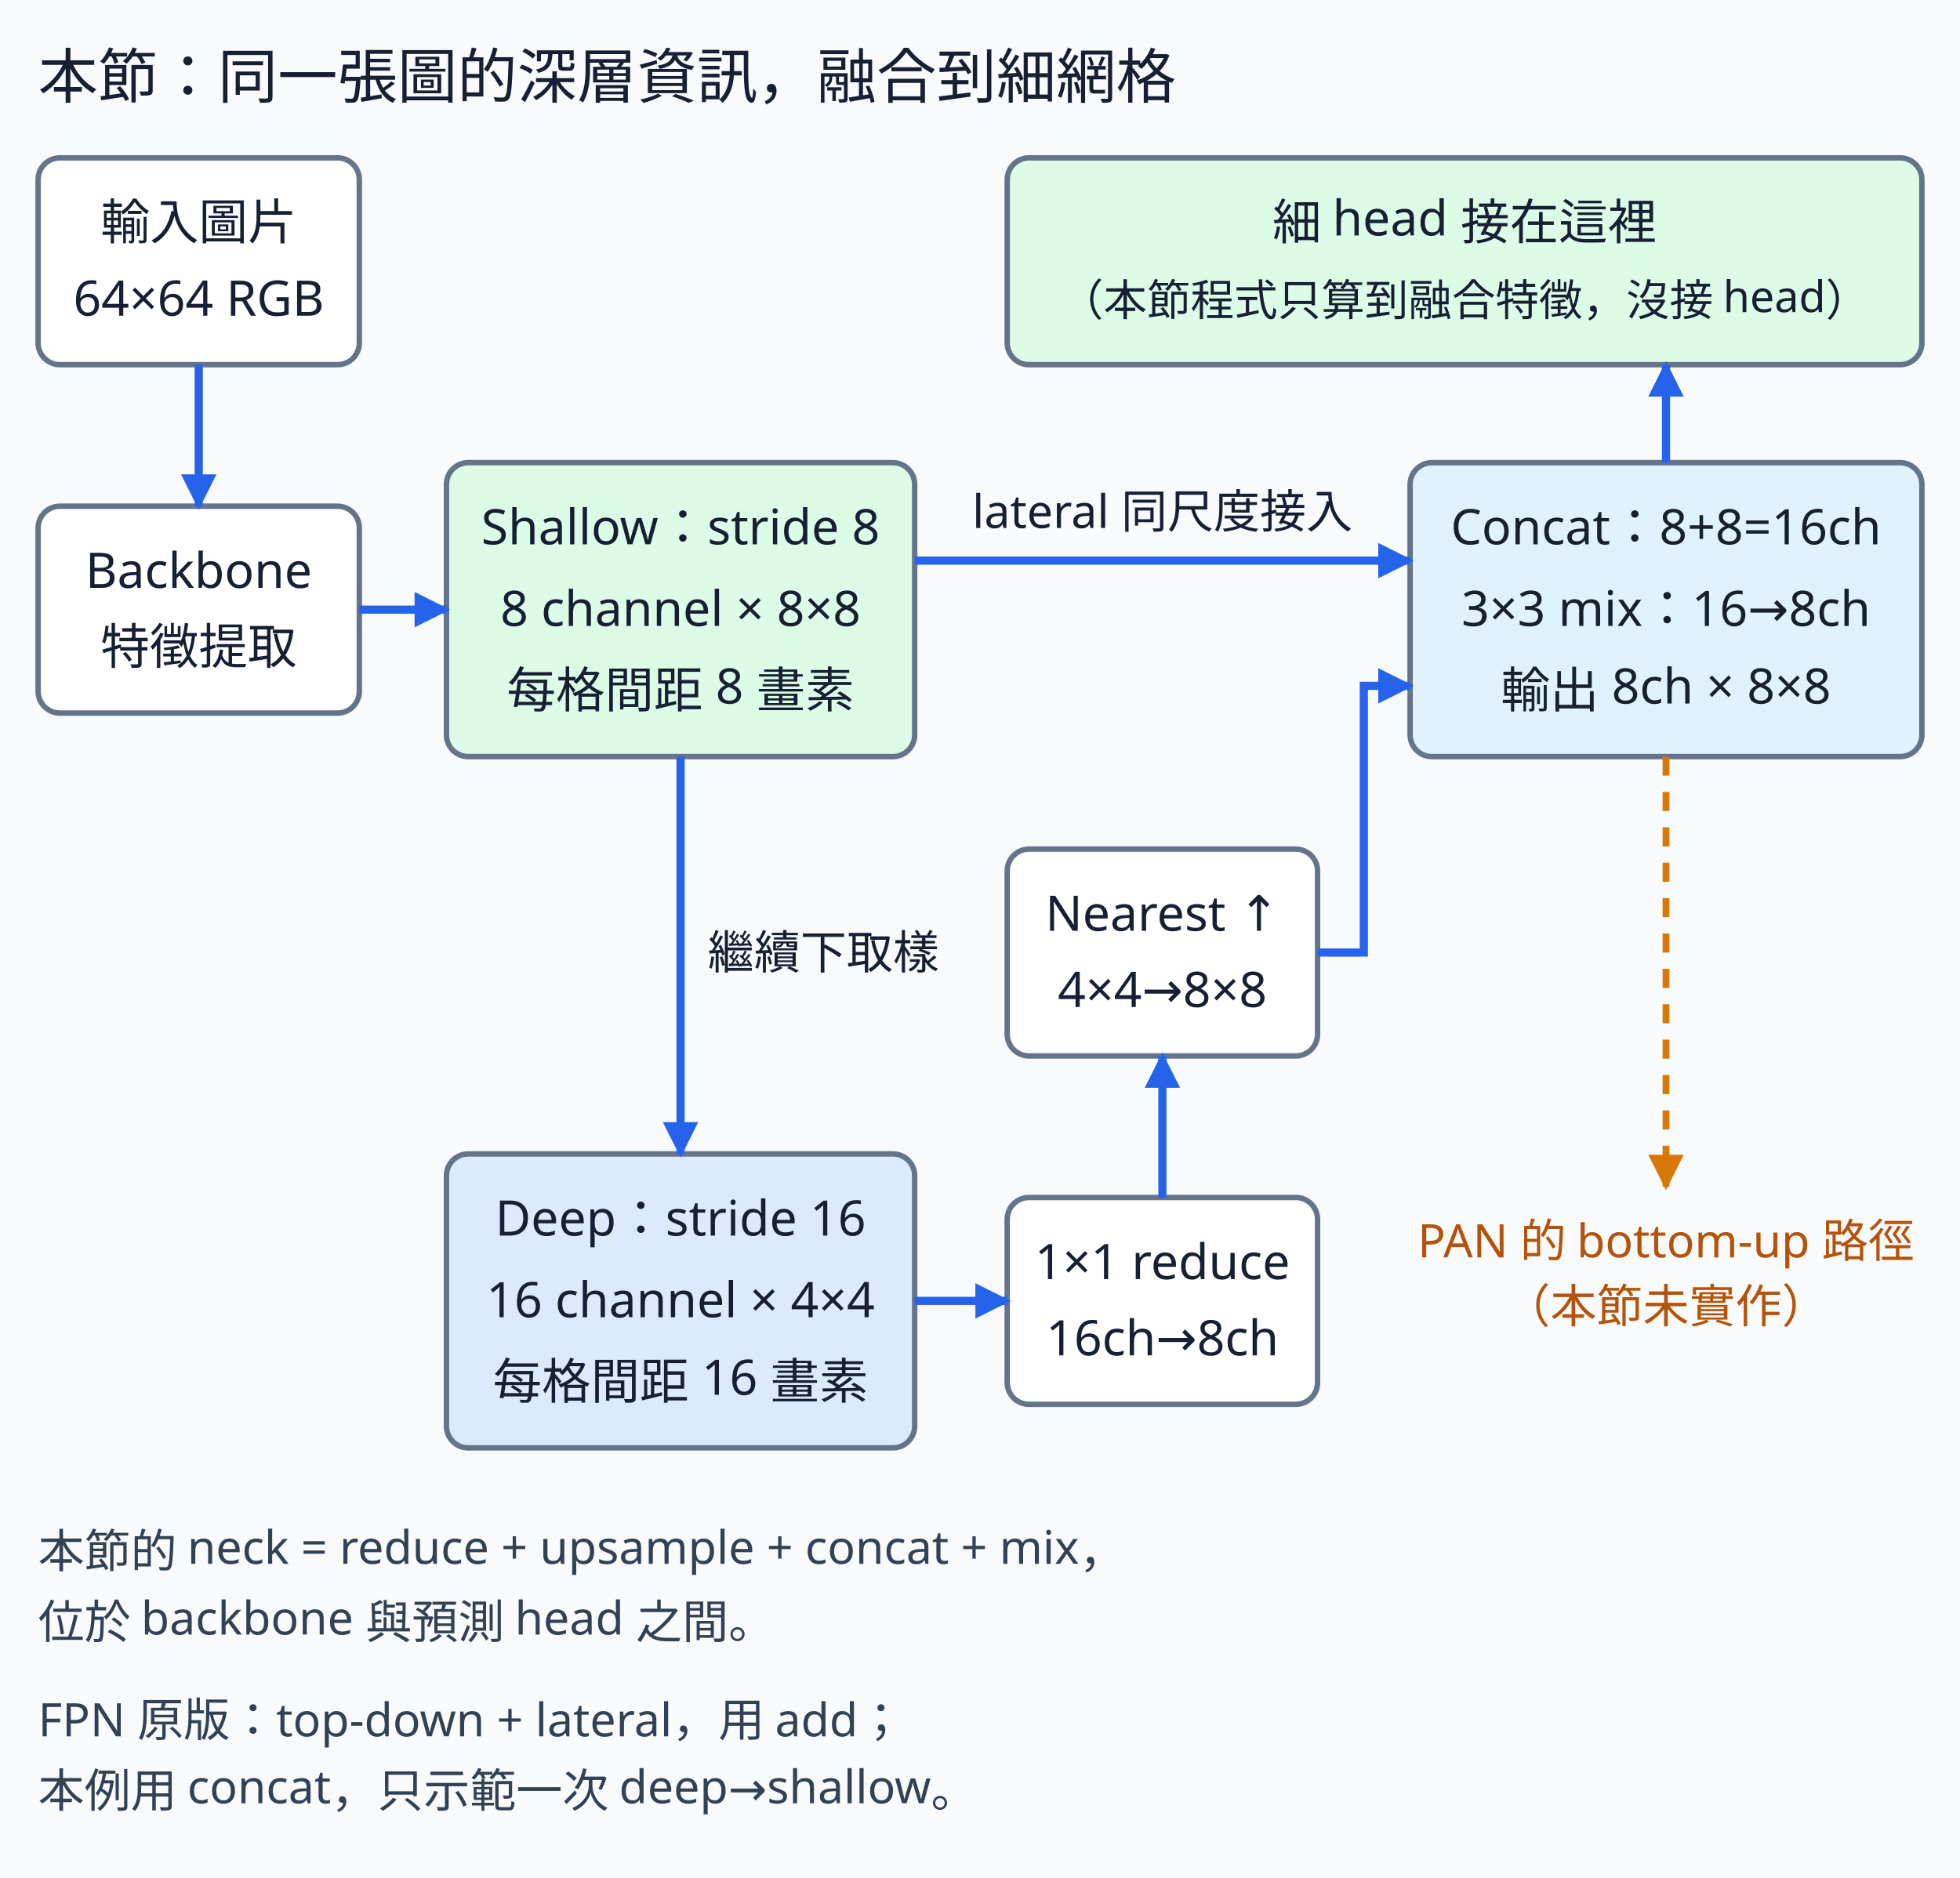
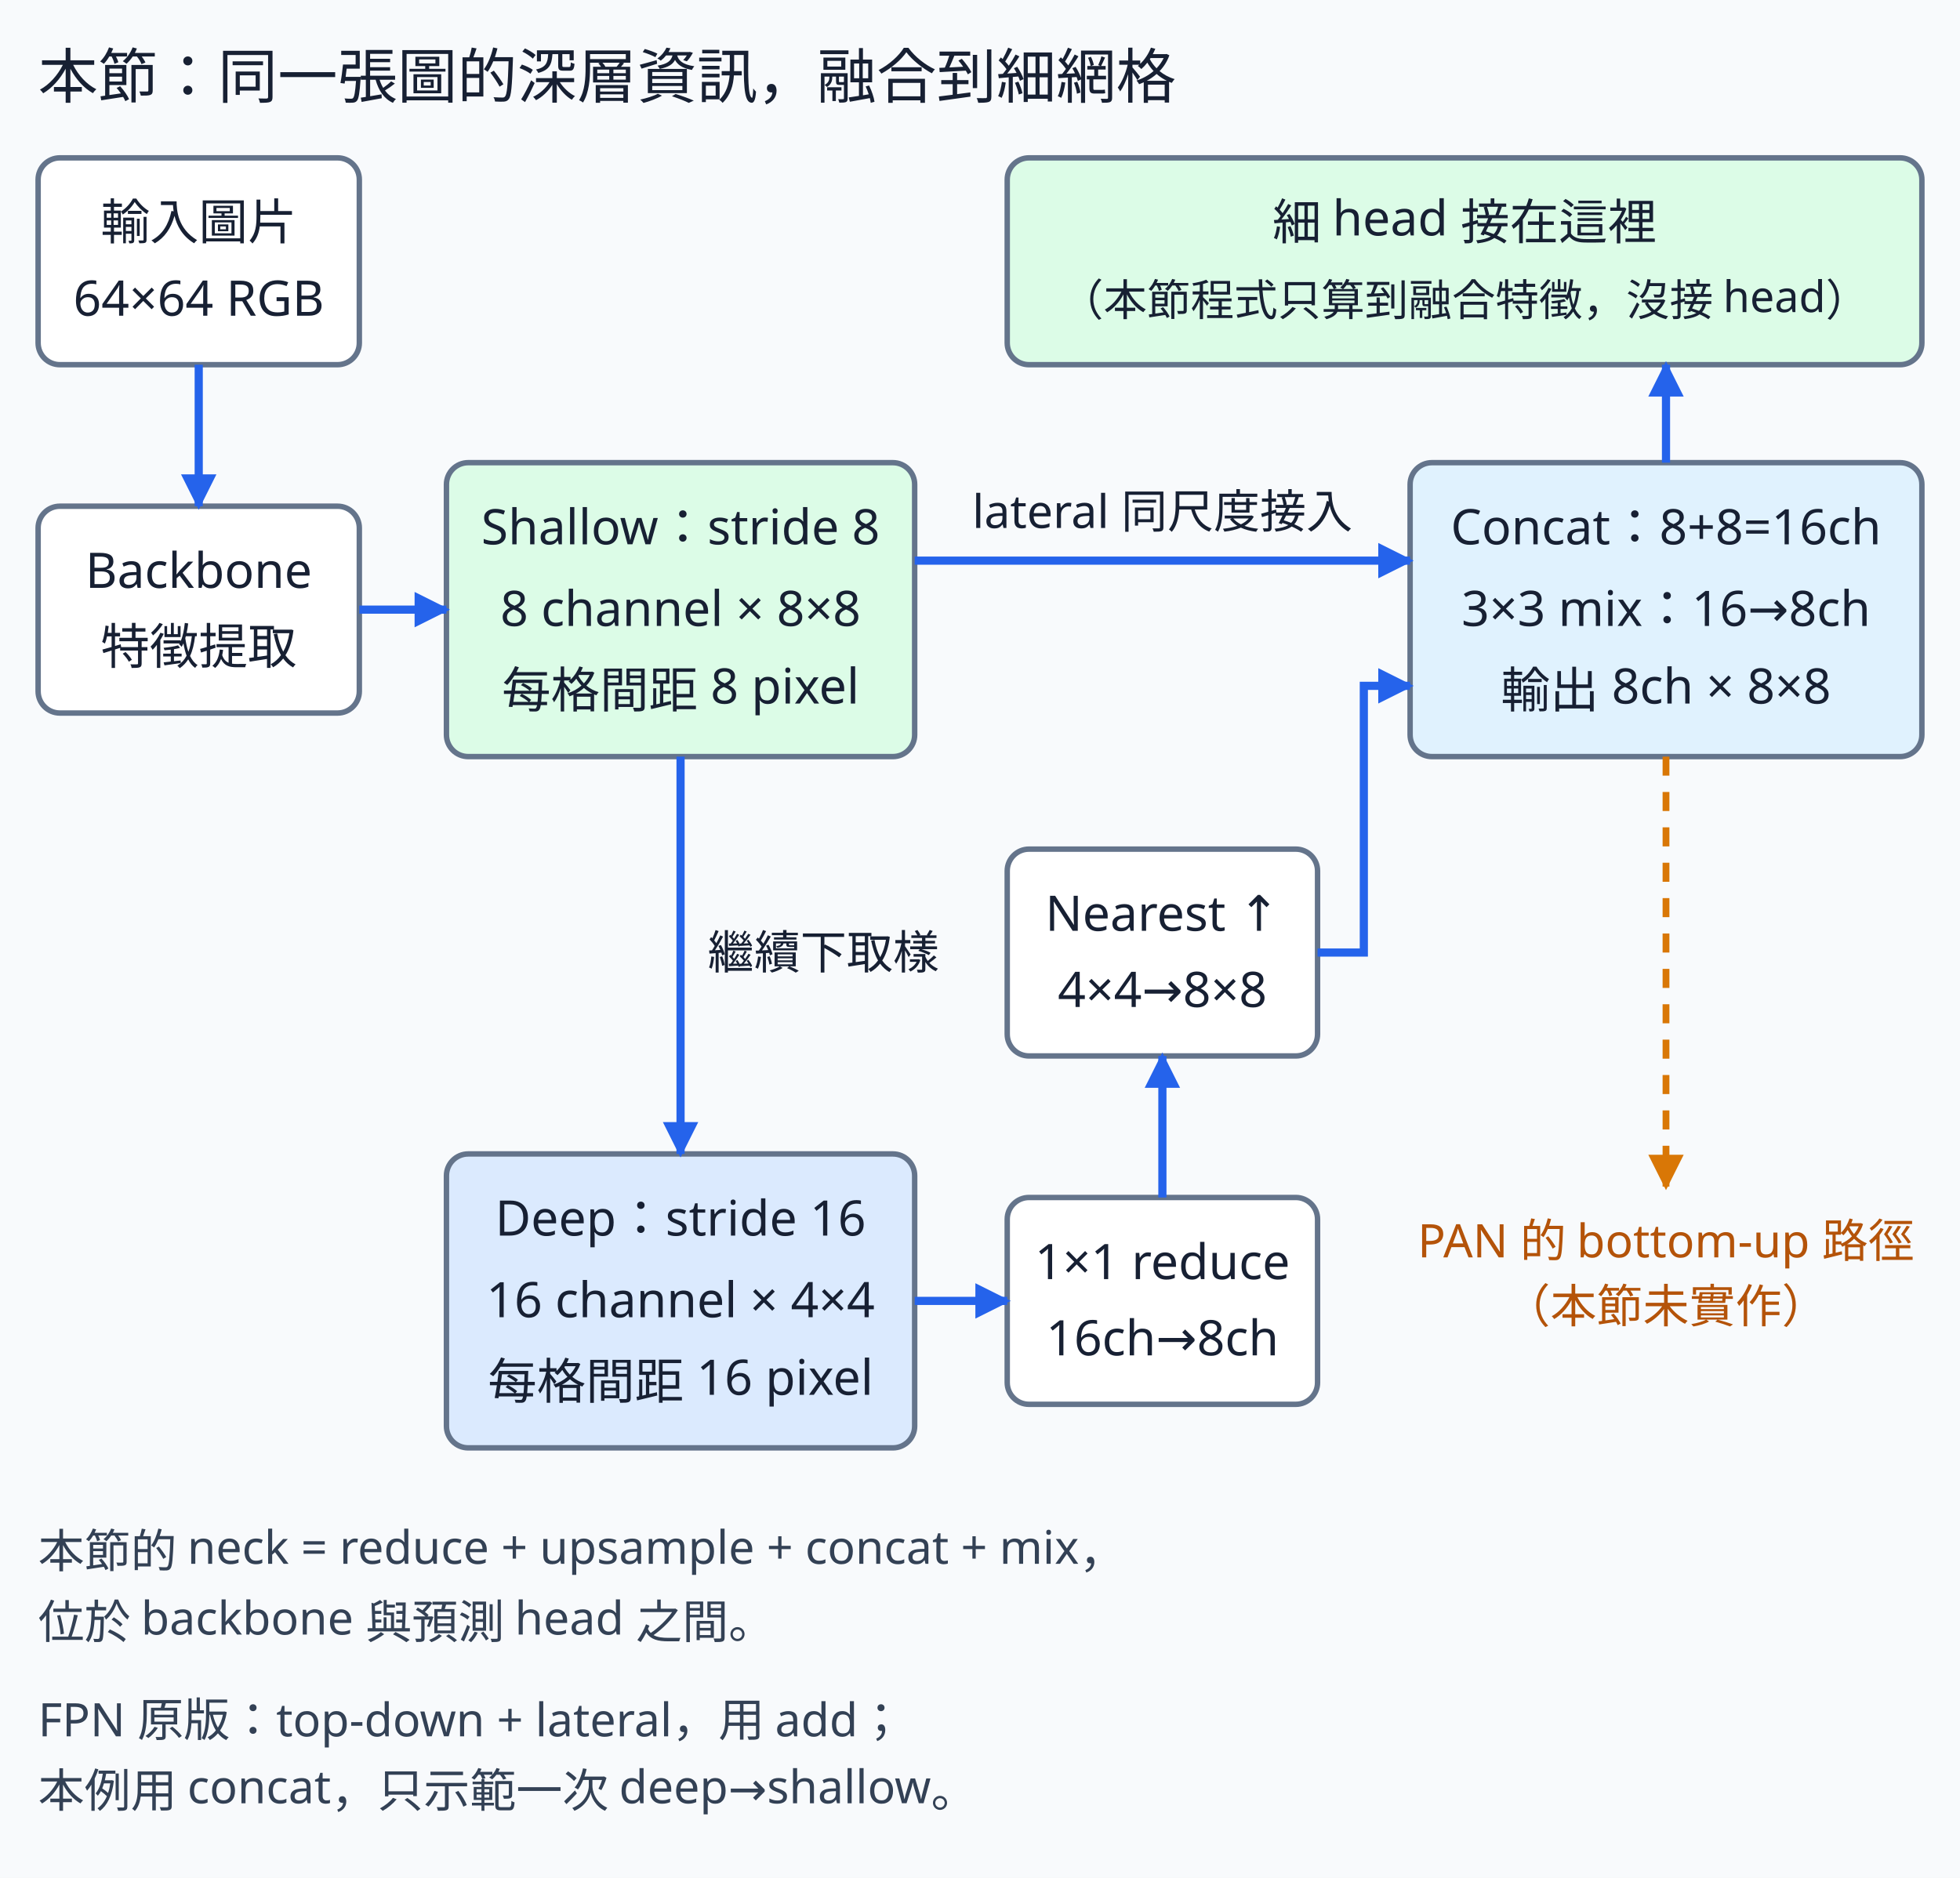
<svg xmlns="http://www.w3.org/2000/svg" viewBox="0 0 720 690" role="img" aria-labelledby="title desc">
  <defs>
    <marker id="arrow" viewBox="0 0 10 10" refX="9" refY="5" markerUnits="userSpaceOnUse" markerWidth="13" markerHeight="13" orient="auto">
      <path d="M0 0L10 5L0 10Z" fill="#2563eb" />
    </marker>
    <marker id="arrow-pan" viewBox="0 0 10 10" refX="9" refY="5" markerUnits="userSpaceOnUse" markerWidth="13" markerHeight="13" orient="auto">
      <path d="M0 0L10 5L0 10Z" fill="#d97706" />
    </marker>
  </defs>
  <rect width="720" height="690" fill="#f8fafc" />
  <g font-family="sans-serif" fill="#172033">
    <text x="14" y="36" font-size="22">本節：同一張圖的深層資訊，融合到細網格</text>
    <g stroke="#64748b" stroke-width="2" fill="#fff">
      <rect id="input-box" x="14" y="58" width="118" height="76" rx="8" />
      <rect id="backbone-box" x="14" y="186" width="118" height="76" rx="8" />
      <rect id="shallow-box" x="164" y="170" width="172" height="108" rx="8" fill="#dcfce7" />
      <rect id="deep-box" x="164" y="424" width="172" height="108" rx="8" fill="#dbeafe" />
      <rect id="nearest-box" x="370" y="312" width="114" height="76" rx="8" />
      <rect id="reduce-box" x="370" y="440" width="114" height="76" rx="8" />
      <rect id="fused-box" x="518" y="170" width="188" height="108" rx="8" fill="#e0f2fe" />
      <rect id="head-box" x="370" y="58" width="336" height="76" rx="8" fill="#dcfce7" />
    </g>
    <g font-size="18" text-anchor="middle">
      <text x="73" y="88">輸入圖片</text>
      <text x="73" y="116">64×64 RGB</text>
      <text x="73" y="216">Backbone</text>
      <text x="73" y="244">特徵提取</text>
      <text x="250" y="200">Shallow：stride 8</text>
      <text x="250" y="230">8 channel × 8×8</text>
-       <text x="250" y="260">每格間距 8 畫素</text>
+       <text x="250" y="260">每格間距 8 pixel</text>
      <text x="250" y="454">Deep：stride 16</text>
      <text x="250" y="484">16 channel × 4×4</text>
-       <text x="250" y="514">每格間距 16 畫素</text>
+       <text x="250" y="514">每格間距 16 pixel</text>
      <text x="427" y="342">Nearest ↑</text>
      <text x="427" y="370">4×4→8×8</text>
      <text x="427" y="470">1×1 reduce</text>
      <text x="427" y="498">16ch→8ch</text>
      <text x="612" y="200">Concat：8+8=16ch</text>
      <text x="612" y="230">3×3 mix：16→8ch</text>
      <text x="612" y="260">輸出 8ch × 8×8</text>
      <text x="538" y="88">細 head 接在這裡</text>
      <text x="538" y="116" font-size="16">（本節程式只算到融合特徵，沒接 head）</text>
    </g>
    <g fill="none" stroke="#2563eb" stroke-width="3" marker-end="url(#arrow)">
      <path d="M73 134V186" />
      <path d="M132 224H164" />
      <path d="M336 206H518" />
      <path d="M250 278V424" />
      <path d="M336 478H370" />
      <path d="M427 440V388" />
      <path d="M484 350H501V252H518" />
      <path d="M612 170V134" />
    </g>
    <g font-size="17">
      <text x="427" y="194" text-anchor="middle">lateral 同尺度接入</text>
      <text x="260" y="356">繼續下取樣</text>
    </g>
    <path id="pan-bottom-up" d="M612 278V436" fill="none" stroke="#d97706" stroke-width="2.5" stroke-dasharray="7 6" marker-end="url(#arrow-pan)" />
    <g font-size="17" fill="#b45309" text-anchor="middle">
      <text x="612" y="462">PAN 的 bottom-up 路徑</text>
      <text x="612" y="486">（本節未實作）</text>
    </g>
    <g font-size="17" fill="#334155">
      <text x="14" y="576">本節的 neck = reduce + upsample + concat + mix，</text>
      <text x="14" y="602">位於 backbone 與預測 head 之間。</text>
      <text x="14" y="638">FPN 原版：top-down + lateral，用 add；</text>
      <text x="14" y="664">本例用 concat，只示範一次 deep→shallow。</text>
    </g>
  </g>
</svg>
